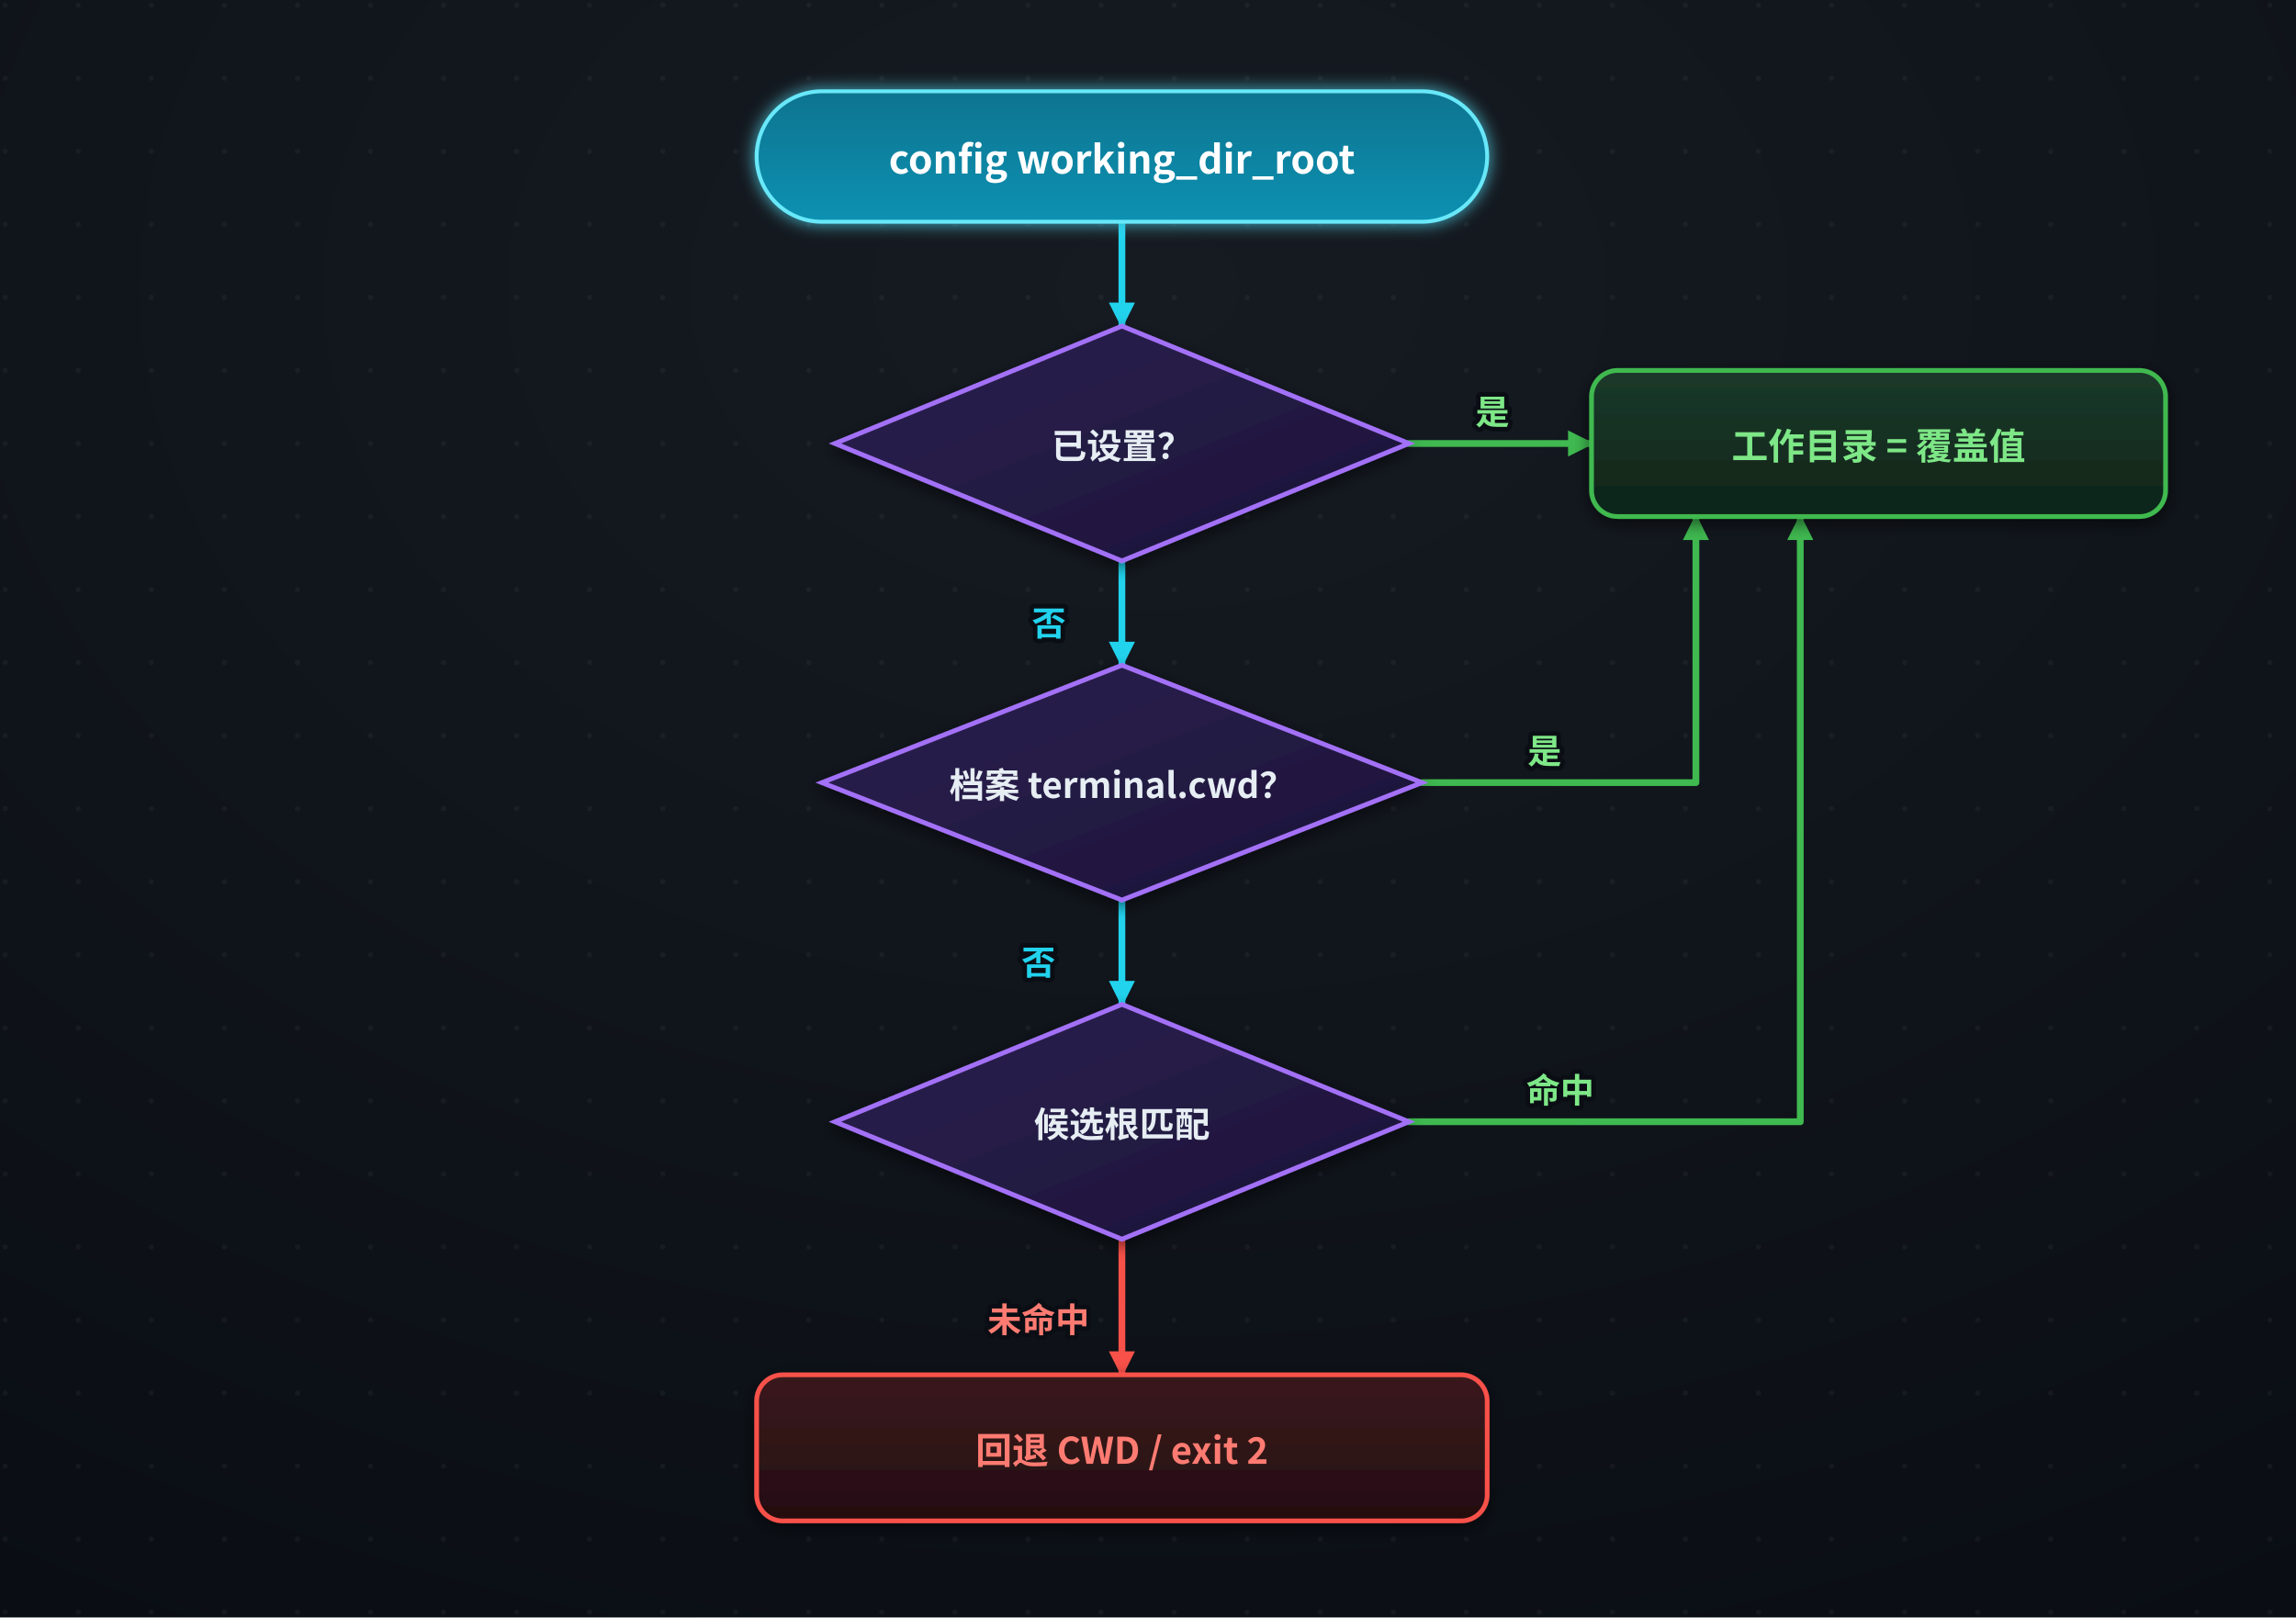
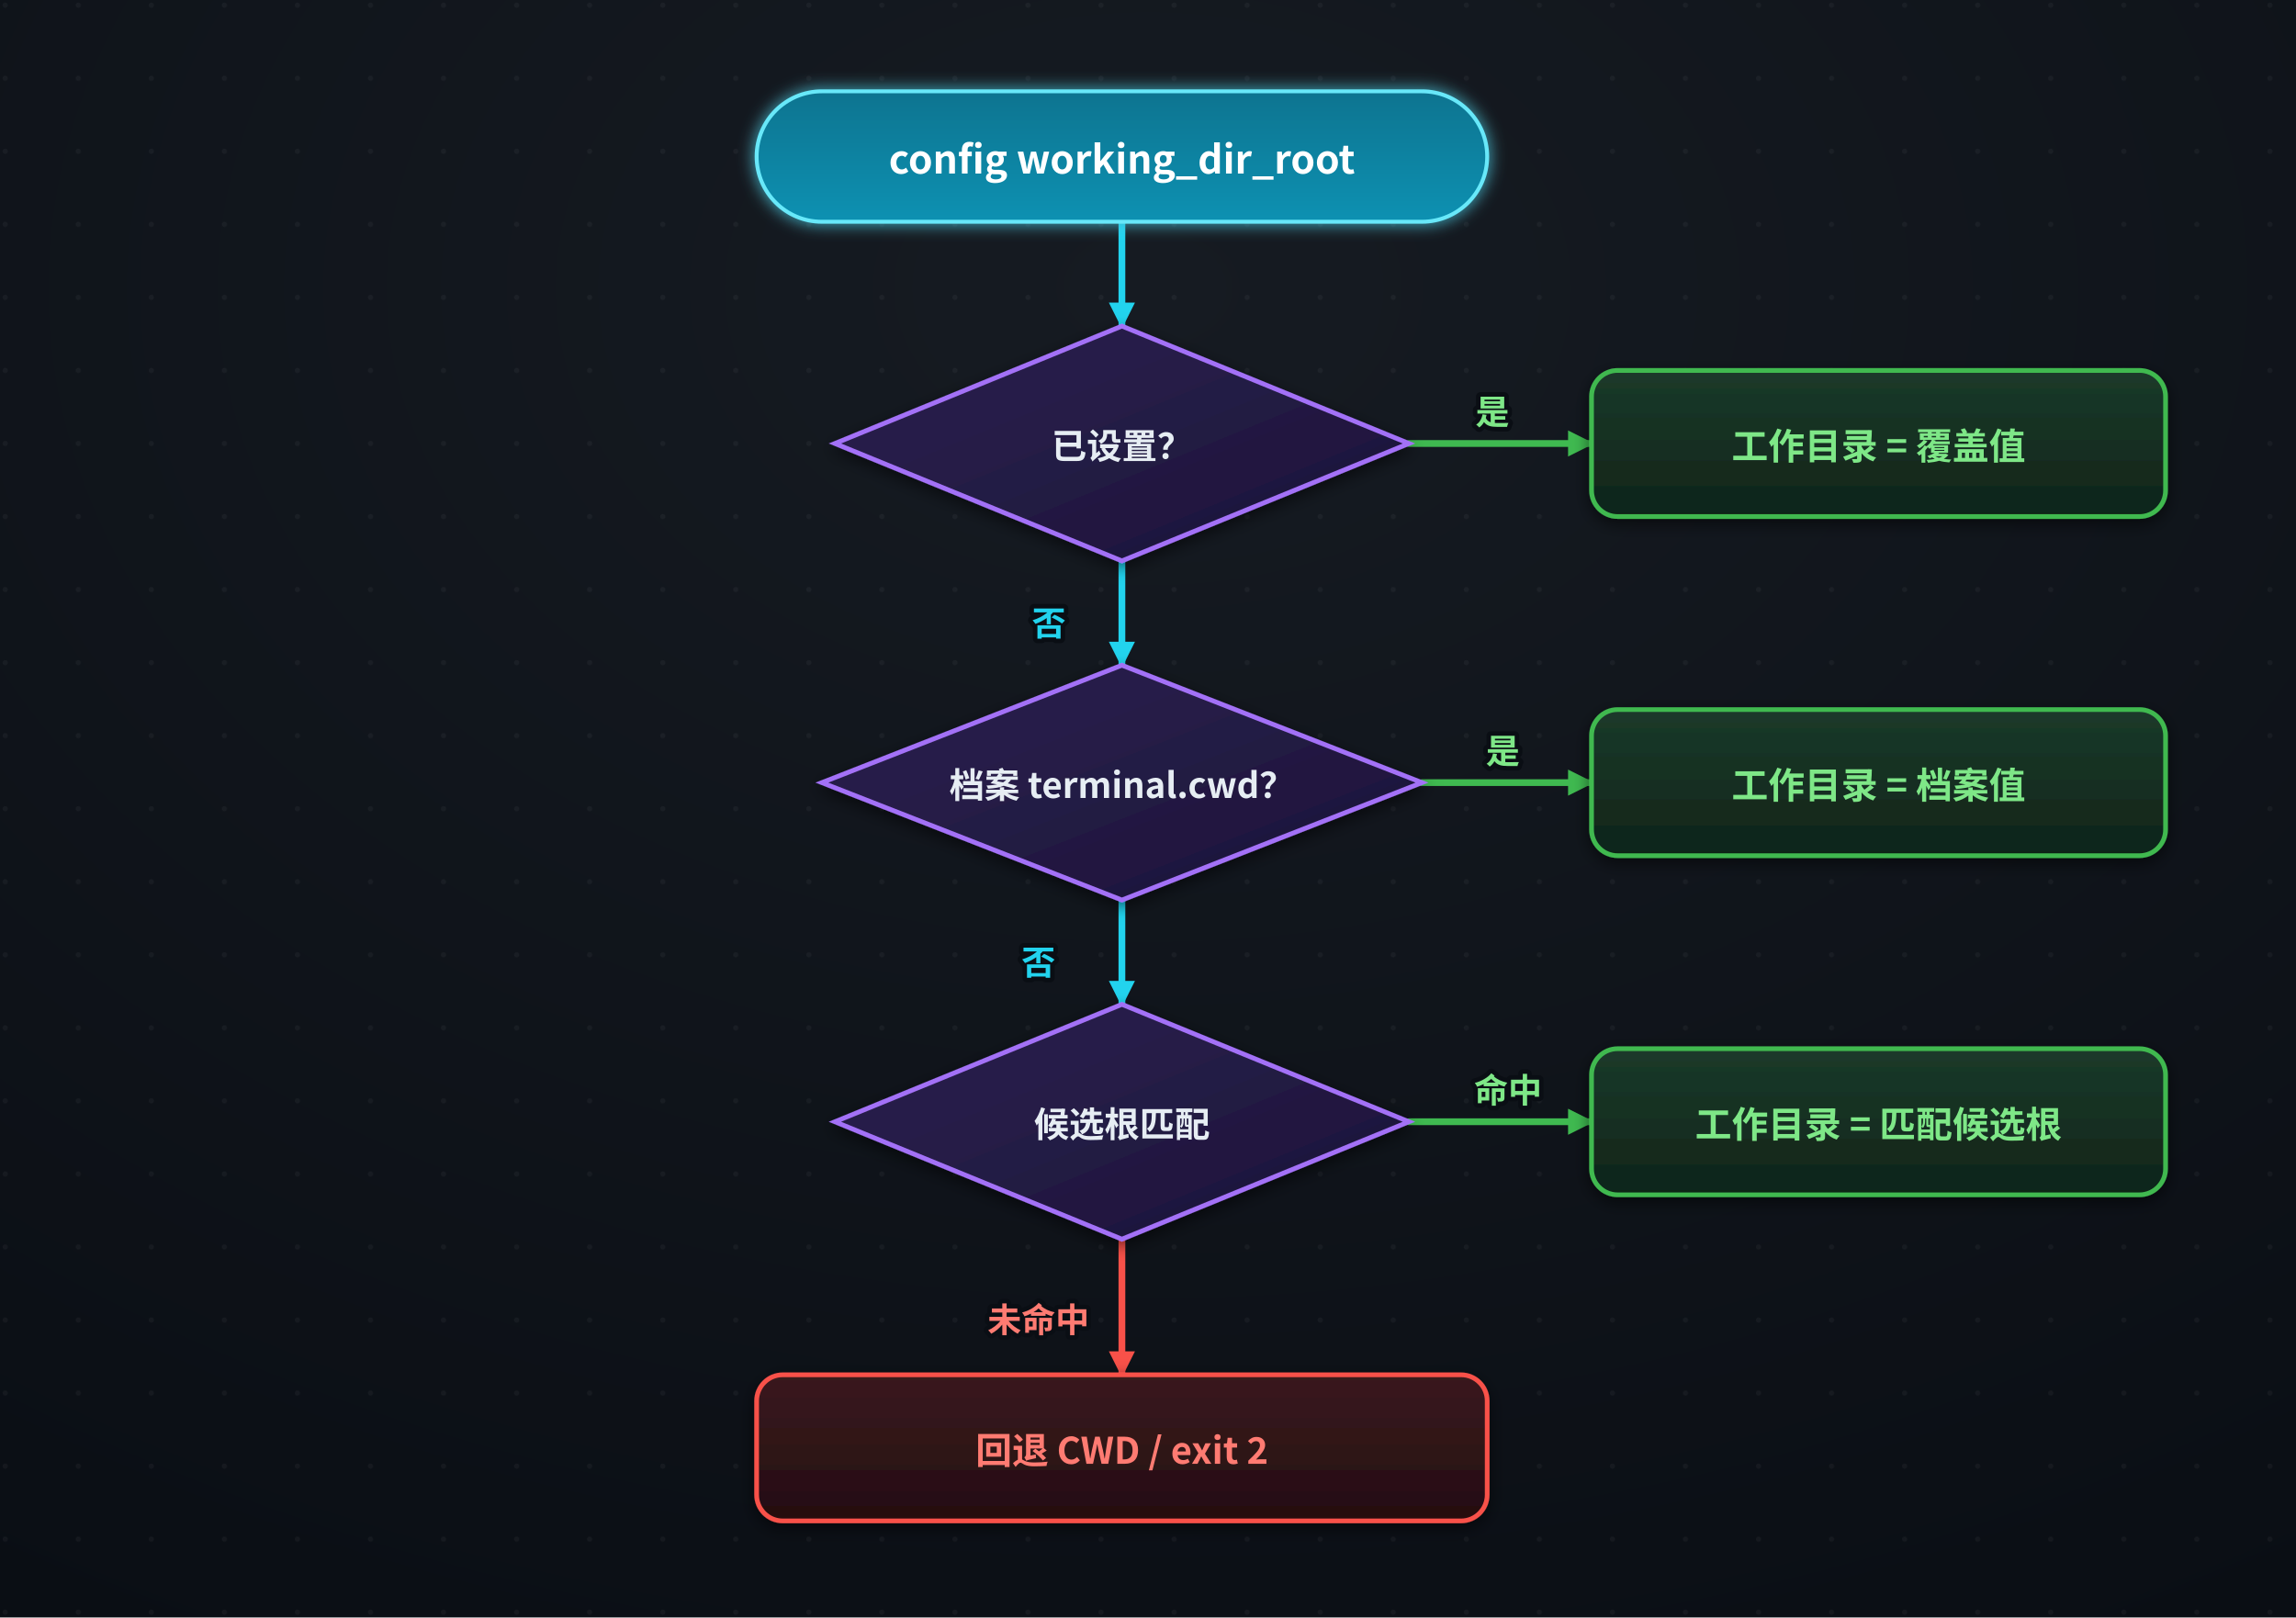
<svg xmlns="http://www.w3.org/2000/svg" width="880" height="620" viewBox="0 0 880 620" font-family="'PingFang SC','Microsoft YaHei','Noto Sans CJK SC','Hiragino Sans GB',sans-serif">
  <defs>
    <radialGradient id="bg" cx="50%" cy="18%" r="95%">
      <stop offset="0%" stop-color="#161b22" />
      <stop offset="100%" stop-color="#0a0e14" />
    </radialGradient>
    <linearGradient id="startGrad" x1="0" y1="0" x2="0" y2="1">
      <stop offset="0%" stop-color="#0e7490" />
      <stop offset="100%" stop-color="#0891b2" />
    </linearGradient>
    <linearGradient id="diaGrad" x1="0" y1="0" x2="1" y2="1">
      <stop offset="0%" stop-color="#2d2150" />
      <stop offset="100%" stop-color="#1a1438" />
    </linearGradient>
    <linearGradient id="allowGrad" x1="0" y1="0" x2="0" y2="1">
      <stop offset="0%" stop-color="#1b3a2a" />
      <stop offset="100%" stop-color="#0f2419" />
    </linearGradient>
    <linearGradient id="blockGrad" x1="0" y1="0" x2="0" y2="1">
      <stop offset="0%" stop-color="#3a1a1f" />
      <stop offset="100%" stop-color="#240d10" />
    </linearGradient>
    <pattern id="dots" width="28" height="28" patternUnits="userSpaceOnUse">
      <circle cx="2" cy="2" r="1" fill="#ffffff" opacity="0.04" />
    </pattern>
    <filter id="glow" x="-60%" y="-60%" width="220%" height="220%">
      <feGaussianBlur stdDeviation="3" result="b" />
      <feMerge>
        <feMergeNode in="b" />
        <feMergeNode in="SourceGraphic" />
      </feMerge>
    </filter>
    <filter id="soft" x="-40%" y="-40%" width="180%" height="180%">
      <feDropShadow dx="0" dy="2" stdDeviation="3" flood-color="#000000" flood-opacity="0.55" />
    </filter>
    <marker id="ah-cyan" markerWidth="10" markerHeight="10" refX="9" refY="5" orient="auto" markerUnits="userSpaceOnUse">
      <path d="M0,0 L10,5 L0,10 z" fill="#22d3ee" />
    </marker>
    <marker id="ah-green" markerWidth="10" markerHeight="10" refX="9" refY="5" orient="auto" markerUnits="userSpaceOnUse">
      <path d="M0,0 L10,5 L0,10 z" fill="#3fb950" />
    </marker>
    <marker id="ah-red" markerWidth="10" markerHeight="10" refX="9" refY="5" orient="auto" markerUnits="userSpaceOnUse">
      <path d="M0,0 L10,5 L0,10 z" fill="#f85149" />
    </marker>
  </defs>
  <rect width="880" height="620" fill="url(#bg)" />
  <rect width="880" height="620" fill="url(#dots)" />
  <g fill="none" stroke-width="2.6" stroke-linecap="round" stroke-linejoin="round">
    <path d="M430,85 L430,125" stroke="#22d3ee" marker-end="url(#ah-cyan)" />
    <path d="M430,215 L430,255" stroke="#22d3ee" marker-end="url(#ah-cyan)" />
    <path d="M430,345 L430,385" stroke="#22d3ee" marker-end="url(#ah-cyan)" />
    <path d="M540,170 L610,170" stroke="#3fb950" marker-end="url(#ah-green)" />
-     <path d="M545,300 L650,300 L650,198" stroke="#3fb950" marker-end="url(#ah-green)" />
-     <path d="M540,430 L690,430 L690,198" stroke="#3fb950" marker-end="url(#ah-green)" />
+     <path d="M545,300 L610,300" stroke="#3fb950" marker-end="url(#ah-green)" />
+     <path d="M540,430 L610,430" stroke="#3fb950" marker-end="url(#ah-green)" />
    <path d="M430,475 L430,527" stroke="#f85149" marker-end="url(#ah-red)" />
  </g>
  <g font-size="13" font-weight="700" text-anchor="middle" dominant-baseline="central" paint-order="stroke" stroke="#0a0e14" stroke-width="3.5" stroke-linejoin="round">
    <text x="572" y="157" fill="#7ee787">是</text>
    <text x="402" y="238" fill="#22d3ee">否</text>
-     <text x="592" y="287" fill="#7ee787">是</text>
-     <text x="598" y="417" fill="#7ee787">命中</text>
+     <text x="576" y="287" fill="#7ee787">是</text>
+     <text x="578" y="417" fill="#7ee787">命中</text>
    <text x="398" y="368" fill="#22d3ee">否</text>
    <text x="398" y="505" fill="#ff7b72">未命中</text>
  </g>
  <rect x="290" y="35" width="280" height="50" rx="25" fill="url(#startGrad)" stroke="#67e8f9" stroke-width="1.5" filter="url(#glow)" />
  <text x="430" y="60" text-anchor="middle" dominant-baseline="central" font-size="15" font-weight="700" fill="#ffffff">config working_dir_root</text>
  <polygon points="430,125 540,170 430,215 320,170" fill="url(#diaGrad)" stroke="#a371f7" stroke-width="1.8" filter="url(#soft)" />
  <text x="430" y="170" text-anchor="middle" dominant-baseline="central" font-size="13.5" font-weight="600" fill="#e6edf3">已设置？</text>
  <rect x="610" y="142" width="220" height="56" rx="10" fill="url(#allowGrad)" stroke="#3fb950" stroke-width="1.8" filter="url(#soft)" />
  <text x="720" y="170" text-anchor="middle" dominant-baseline="central" font-size="14" font-weight="700" fill="#7ee787">工作目录 = 覆盖值</text>
+   <rect x="610" y="272" width="220" height="56" rx="10" fill="url(#allowGrad)" stroke="#3fb950" stroke-width="1.8" filter="url(#soft)" />
+   <text x="720" y="300" text-anchor="middle" dominant-baseline="central" font-size="14" font-weight="700" fill="#7ee787">工作目录 = 档案值</text>
  <polygon points="430,255 545,300 430,345 315,300" fill="url(#diaGrad)" stroke="#a371f7" stroke-width="1.8" filter="url(#soft)" />
  <text x="430" y="300" text-anchor="middle" dominant-baseline="central" font-size="13.5" font-weight="600" fill="#e6edf3">档案 terminal.cwd？</text>
  <polygon points="430,385 540,430 430,475 320,430" fill="url(#diaGrad)" stroke="#a371f7" stroke-width="1.8" filter="url(#soft)" />
  <text x="430" y="430" text-anchor="middle" dominant-baseline="central" font-size="13.5" font-weight="600" fill="#e6edf3">候选根匹配</text>
+   <rect x="610" y="402" width="220" height="56" rx="10" fill="url(#allowGrad)" stroke="#3fb950" stroke-width="1.8" filter="url(#soft)" />
+   <text x="720" y="430" text-anchor="middle" dominant-baseline="central" font-size="14" font-weight="700" fill="#7ee787">工作目录 = 匹配候选根</text>
  <rect x="290" y="527" width="280" height="56" rx="10" fill="url(#blockGrad)" stroke="#f85149" stroke-width="1.8" filter="url(#soft)" />
  <text x="430" y="555" text-anchor="middle" dominant-baseline="central" font-size="14" font-weight="700" fill="#ff7b72">回退 CWD / exit 2</text>
</svg>
